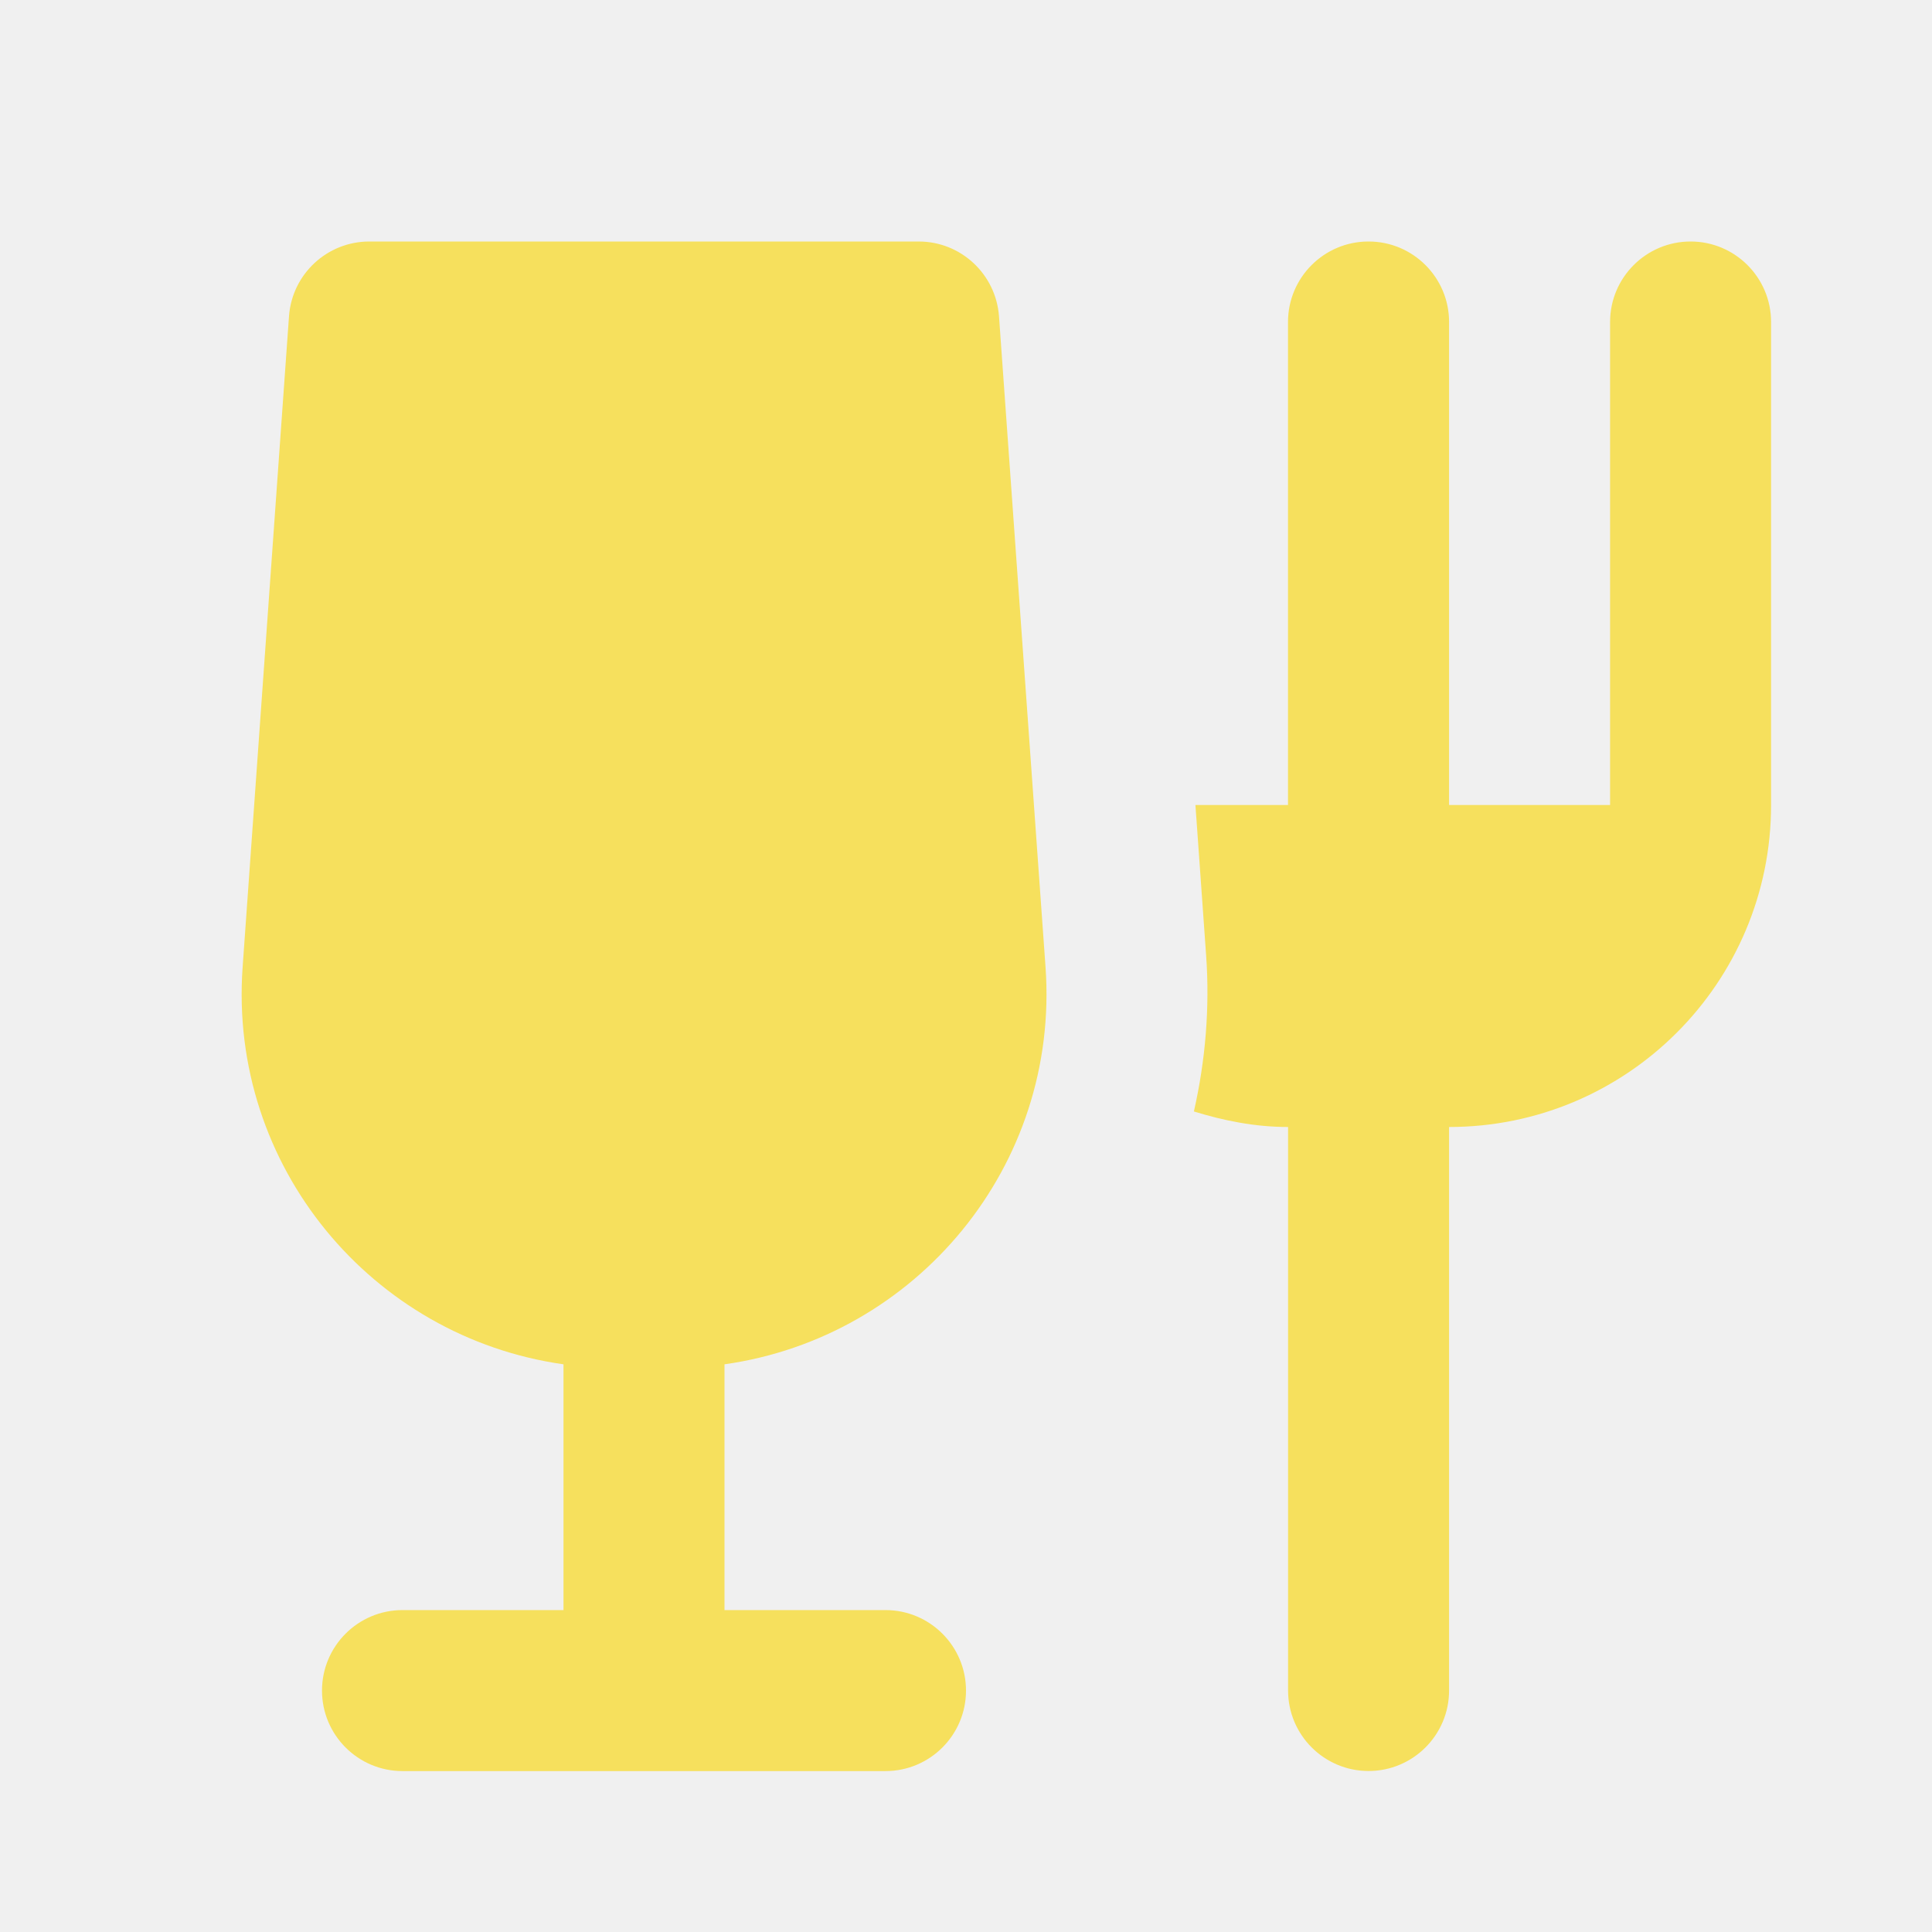
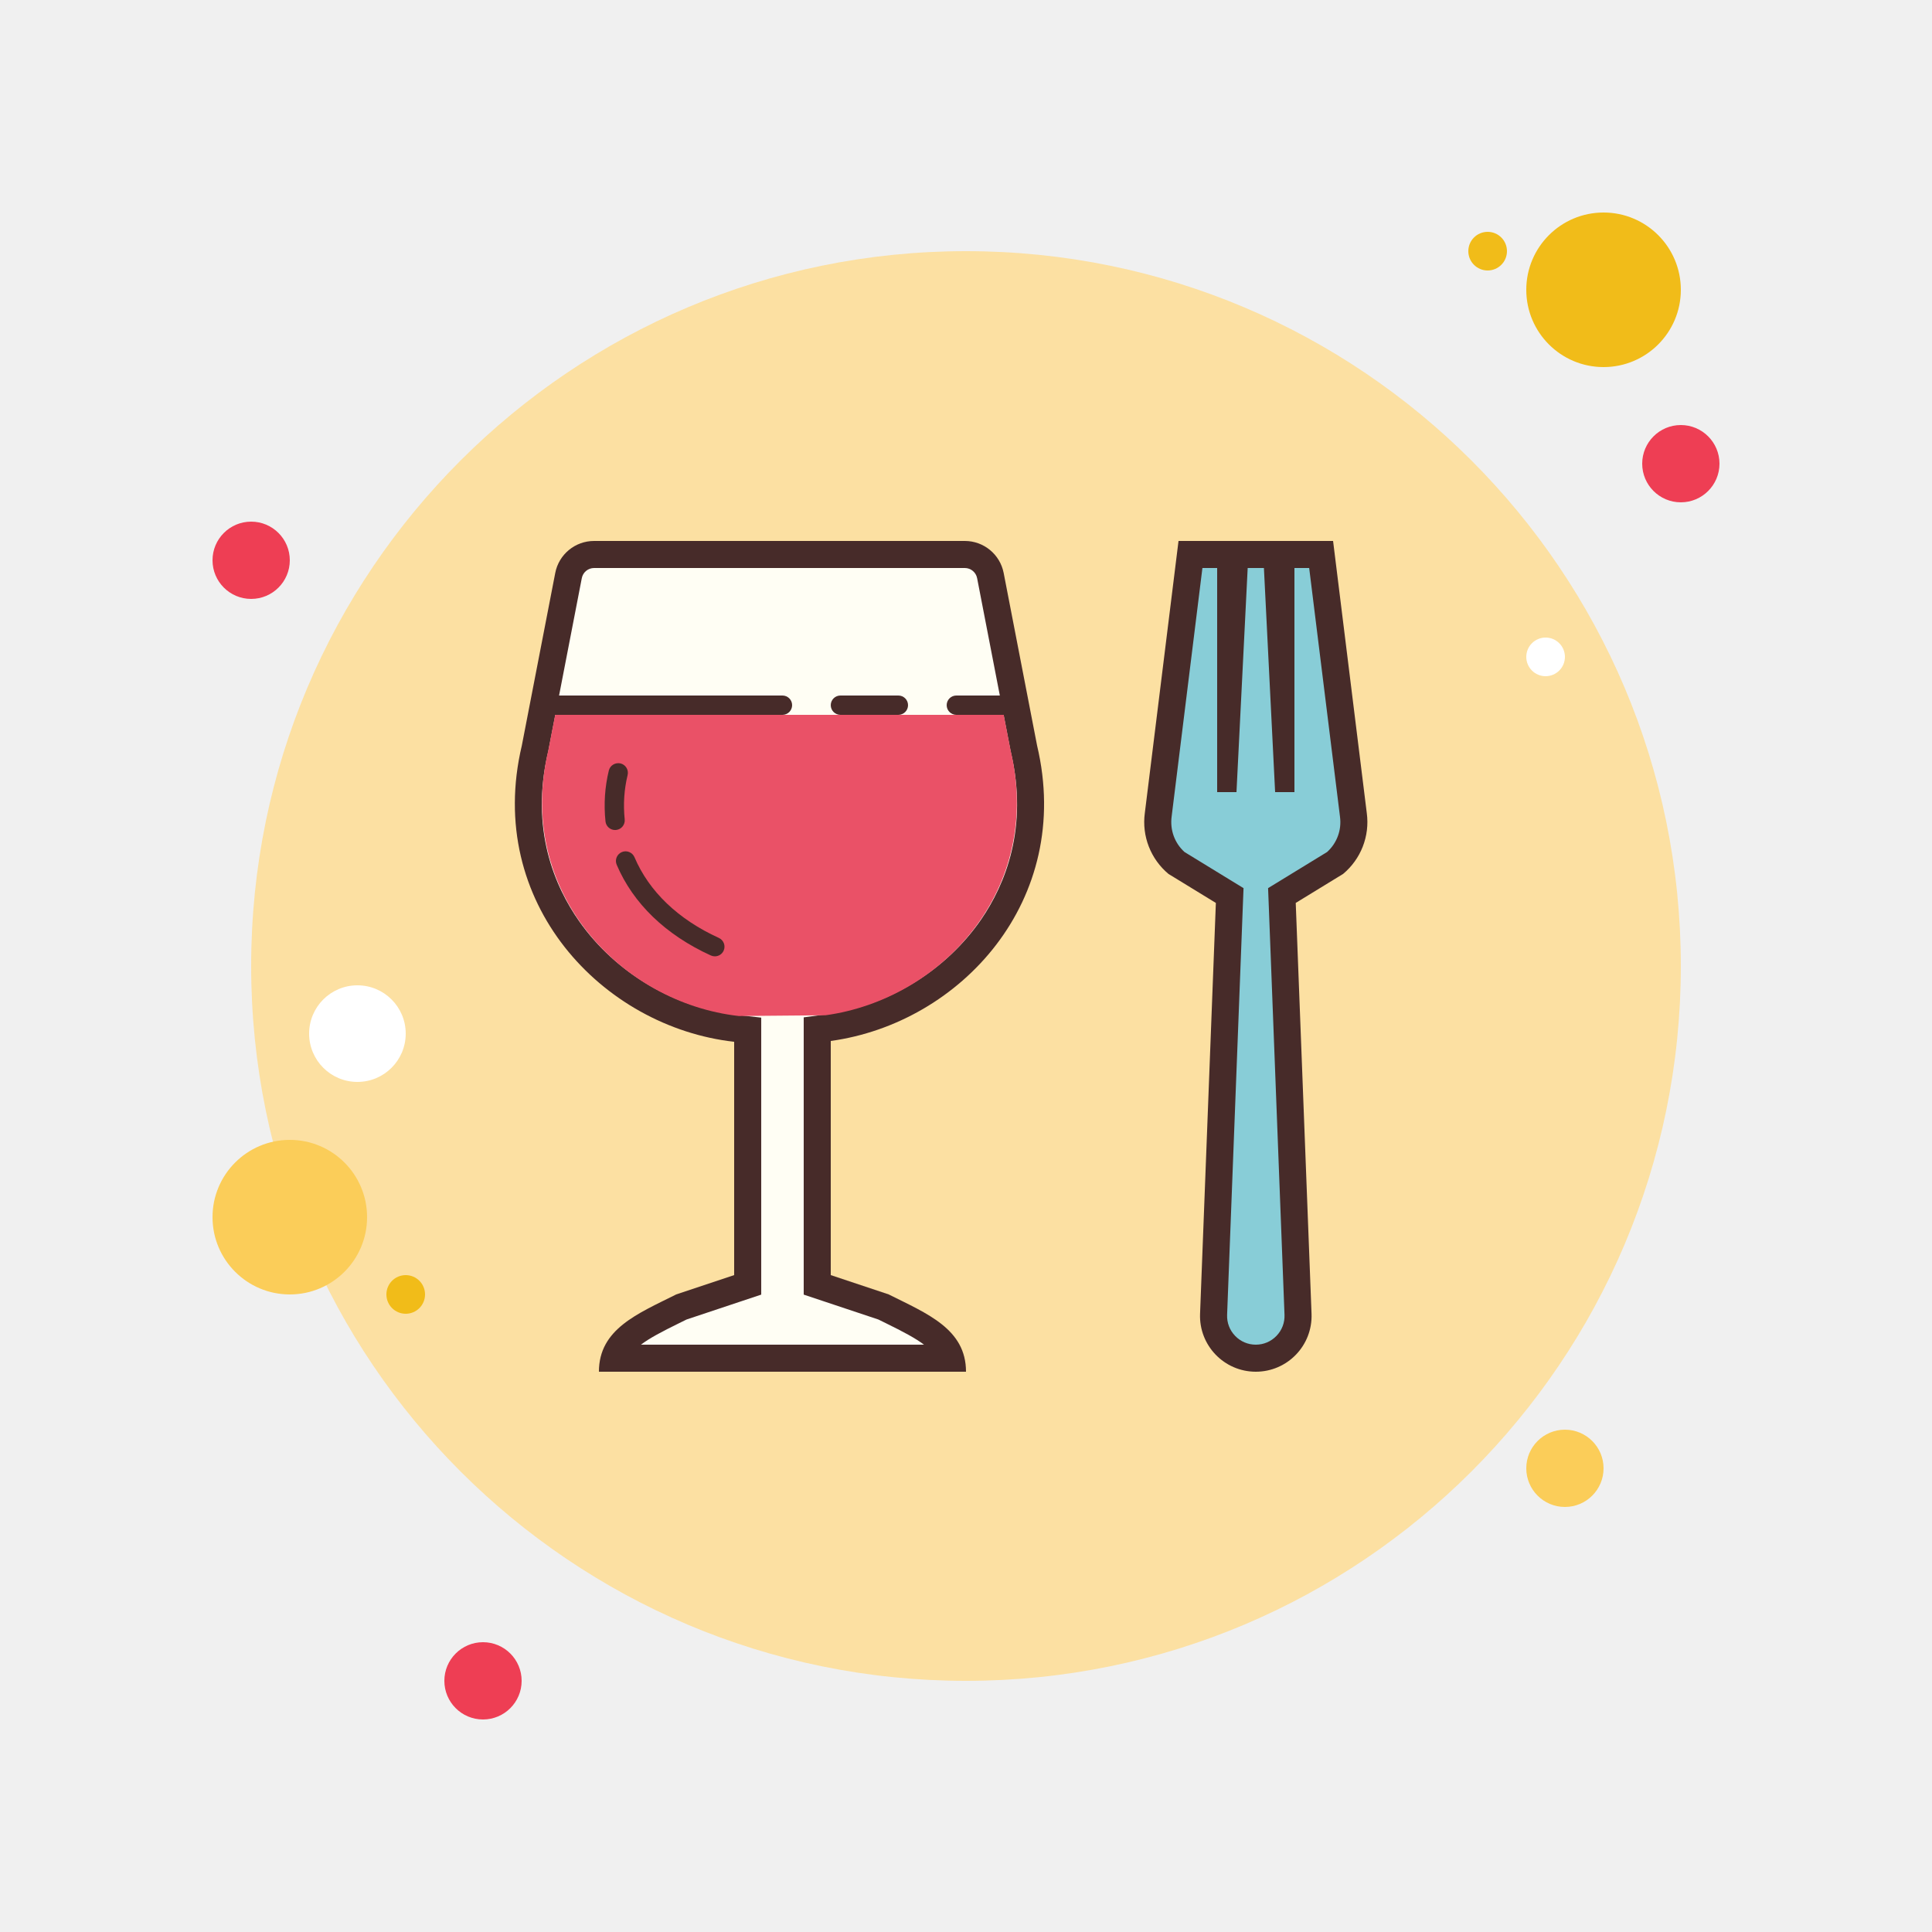
- <svg xmlns="http://www.w3.org/2000/svg" fill="#f6e05d" viewBox="0 0 24 24">
-   <path d="m4.588 3c-.525 0-.961.406-.998.93l-.576 8.084c-.177 2.472 1.605 4.598 3.986 4.934v3.053h-2c-.552 0-1 .448-1 1s.448 1 1 1h6c.552 0 1-.448 1-1s-.448-1-1-1h-2v-3.053c2.381-.336 4.164-2.461 3.988-4.934l-.578-8.084c-.038-.524-.473-.93-.998-.93zm12.412 0c-.552 0-1 .448-1 1v6h-1.15l.133 1.869c.047.654-.009 1.308-.152 1.938.372.115.761.193 1.17.193v7c0 .552.448 1 1 1s1-.448 1-1v-7c2.209 0 4-1.791 4-4v-6c0-.552-.448-1-1-1s-1 .448-1 1v6h-2v-6c0-.552-.448-1-1-1z" fill="#f6e05d" />
+ <svg xmlns="http://www.w3.org/2000/svg" viewBox="0 0 100 100">
+   <path d="m13 27a2 2 0 1 0 0 4 2 2 0 1 0 0-4z" fill="#ee3e54" />
+   <path d="m77 12a1 1 0 1 0 0 2 1 1 0 1 0 0-2z" fill="#f1bc19" />
+   <path d="m50 13a37 37 0 1 0 0 74 37 37 0 1 0 0-74z" fill="#fce0a2" />
+   <path d="m83 11a4 4 0 1 0 0 8 4 4 0 1 0 0-8z" fill="#f1bc19" />
+   <path d="m87 22a2 2 0 1 0 0 4 2 2 0 1 0 0-4z" fill="#ee3e54" />
+   <path d="m81 74a2 2 0 1 0 0 4 2 2 0 1 0 0-4zm-66-15a4 4 0 1 0 0 8 4 4 0 1 0 0-8z" fill="#fbcd59" />
+   <path d="m25 85a2 2 0 1 0 0 4 2 2 0 1 0 0-4z" fill="#ee3e54" />
+   <path d="m18.5 51a2.5 2.5 0 1 0 0 5 2.5 2.5 0 1 0 0-5z" fill="#fff" />
+   <path d="m21 66a1 1 0 1 0 0 2 1 1 0 1 0 0-2z" fill="#f1bc19" />
+   <path d="m80 33a1 1 0 1 0 0 2 1 1 0 1 0 0-2z" fill="#fff" />
+   <path d="m31.799 70.3c.322-1.05 1.417-1.642 3.03-2.435l.483-.239 3.387-1.121v-13.207l-.622-.069c-3.438-.388-6.68-2.309-8.671-5.141-1.895-2.693-2.505-6.008-1.718-9.334l1.737-8.963c.123-.632.679-1.091 1.323-1.091h19.19c.644 0 1.201.459 1.323 1.091l1.73 8.935c1.002 4.232-.331 7.364-1.624 9.252-1.917 2.796-5.081 4.743-8.463 5.209l-.604.083v13.235l3.479 1.159.392.201c1.614.793 2.708 1.385 3.03 2.435z" fill="#fffef4" />
+   <path d="m49.939 29.4c.31 0 .577.221.636.524l1.73 8.935.005.028.007.028c.936 3.955-.314 6.896-1.527 8.667-1.807 2.636-4.79 4.472-7.981 4.911l-1.209.166v1.221 12.12 1.009l.957.319 2.909.97.396.195c.878.432 1.521.77 1.963 1.107h-14.649c.441-.337 1.085-.675 1.963-1.107l.396-.195 2.909-.97.957-.319v-1.009-12.077-1.251l-1.243-.14c-3.242-.365-6.298-2.176-8.177-4.846-1.258-1.788-2.559-4.761-1.609-8.771l.007-.028.005-.028 1.73-8.935c.059-.304.326-.524.636-.524h9.595zm0-1.4h-9.595-9.595c-.981 0-1.824.695-2.01 1.658l-1.73 8.935c-1.926 8.129 4.176 14.564 10.991 15.33v12.077l-3 1c-2 1-4 1.791-4 4h19c0-2.209-2-3-4-4l-3-1v-12.12c6.717-.924 12.575-7.282 10.68-15.287l-1.73-8.935c-.187-.963-1.03-1.658-2.011-1.658z" fill="#472b29" />
+   <path d="m65 70.3c-.6 0-1.159-.238-1.575-.67-.416-.433-.633-1.001-.61-1.602l.834-21.676-2.756-1.688c-.717-.618-1.069-1.543-.944-2.483l1.67-13.481h6.764l1.669 13.475c.126.947-.227 1.872-.943 2.49l-2.756 1.688.834 21.677c.022.6-.194 1.168-.61 1.601-.418.431-.977.669-1.577.669z" fill="#88cdd7" />
+   <path d="m67.763 29.4 1.595 12.874c.092.688-.157 1.363-.668 1.826l-2.354 1.441-.7.428.032.819.818 21.267c.016.408-.132.794-.414 1.088-.284.295-.664.457-1.072.457s-.788-.162-1.071-.456-.43-.681-.414-1.088l.818-21.267.032-.819-.7-.428-2.355-1.442c-.511-.463-.759-1.139-.666-1.839l1.593-12.861h2.763zm1.237-1.4h-4-4l-1.745 14.089c-.159 1.189.304 2.377 1.226 3.146l2.452 1.501-.818 21.267c-.063 1.636 1.247 2.997 2.885 2.997s2.948-1.361 2.885-2.998l-.818-21.267 2.452-1.501c.922-.769 1.385-1.956 1.226-3.146z" fill="#472b29" />
+   <path d="m63 28v13h1l.65-13z" fill="#472b29" />
+   <path d="m65.35 28 .65 13h1v-13z" fill="#472b29" />
+   <path d="m51.952 37h-23.216l-.356 1.836c-1.727 7.293 3.748 13.066 9.861 13.753l4.486-.039c6.026-.829 11.281-6.532 9.581-13.714z" fill="#ea5167" />
+   <g fill="#472b29">
+     <path d="m40.5 37h-12c-.276 0-.5-.224-.5-.5s.224-.5.5-.5h12c.276 0 .5.224.5.5s-.224.5-.5.5z" />
+     <path d="m46.5 37h-3c-.276 0-.5-.224-.5-.5s.224-.5.5-.5h3c.276 0 .5.224.5.5s-.224.5-.5.5z" />
+     <path d="m52.5 37h-3c-.276 0-.5-.224-.5-.5s.224-.5.5-.5h3c.276 0 .5.224.5.5s-.224.5-.5.5z" />
+     <path d="m37 49.5c-.069 0-.14-.015-.207-.045-2.334-1.063-4.02-2.687-4.873-4.696-.108-.254.011-.548.265-.655.251-.108.548.011.656.265.754 1.775 2.264 3.22 4.366 4.177.251.114.362.411.248.662-.084.184-.266.292-.455.292z" />
+     <path d="m31.837 42.962c-.253 0-.47-.191-.497-.448-.093-.89-.035-1.775.173-2.632.065-.269.337-.427.604-.368.269.065.433.336.368.604-.181.745-.231 1.517-.151 2.292.029.274-.17.521-.445.549-.017.002-.035.003-.052.003z" />
+   </g>
</svg>
